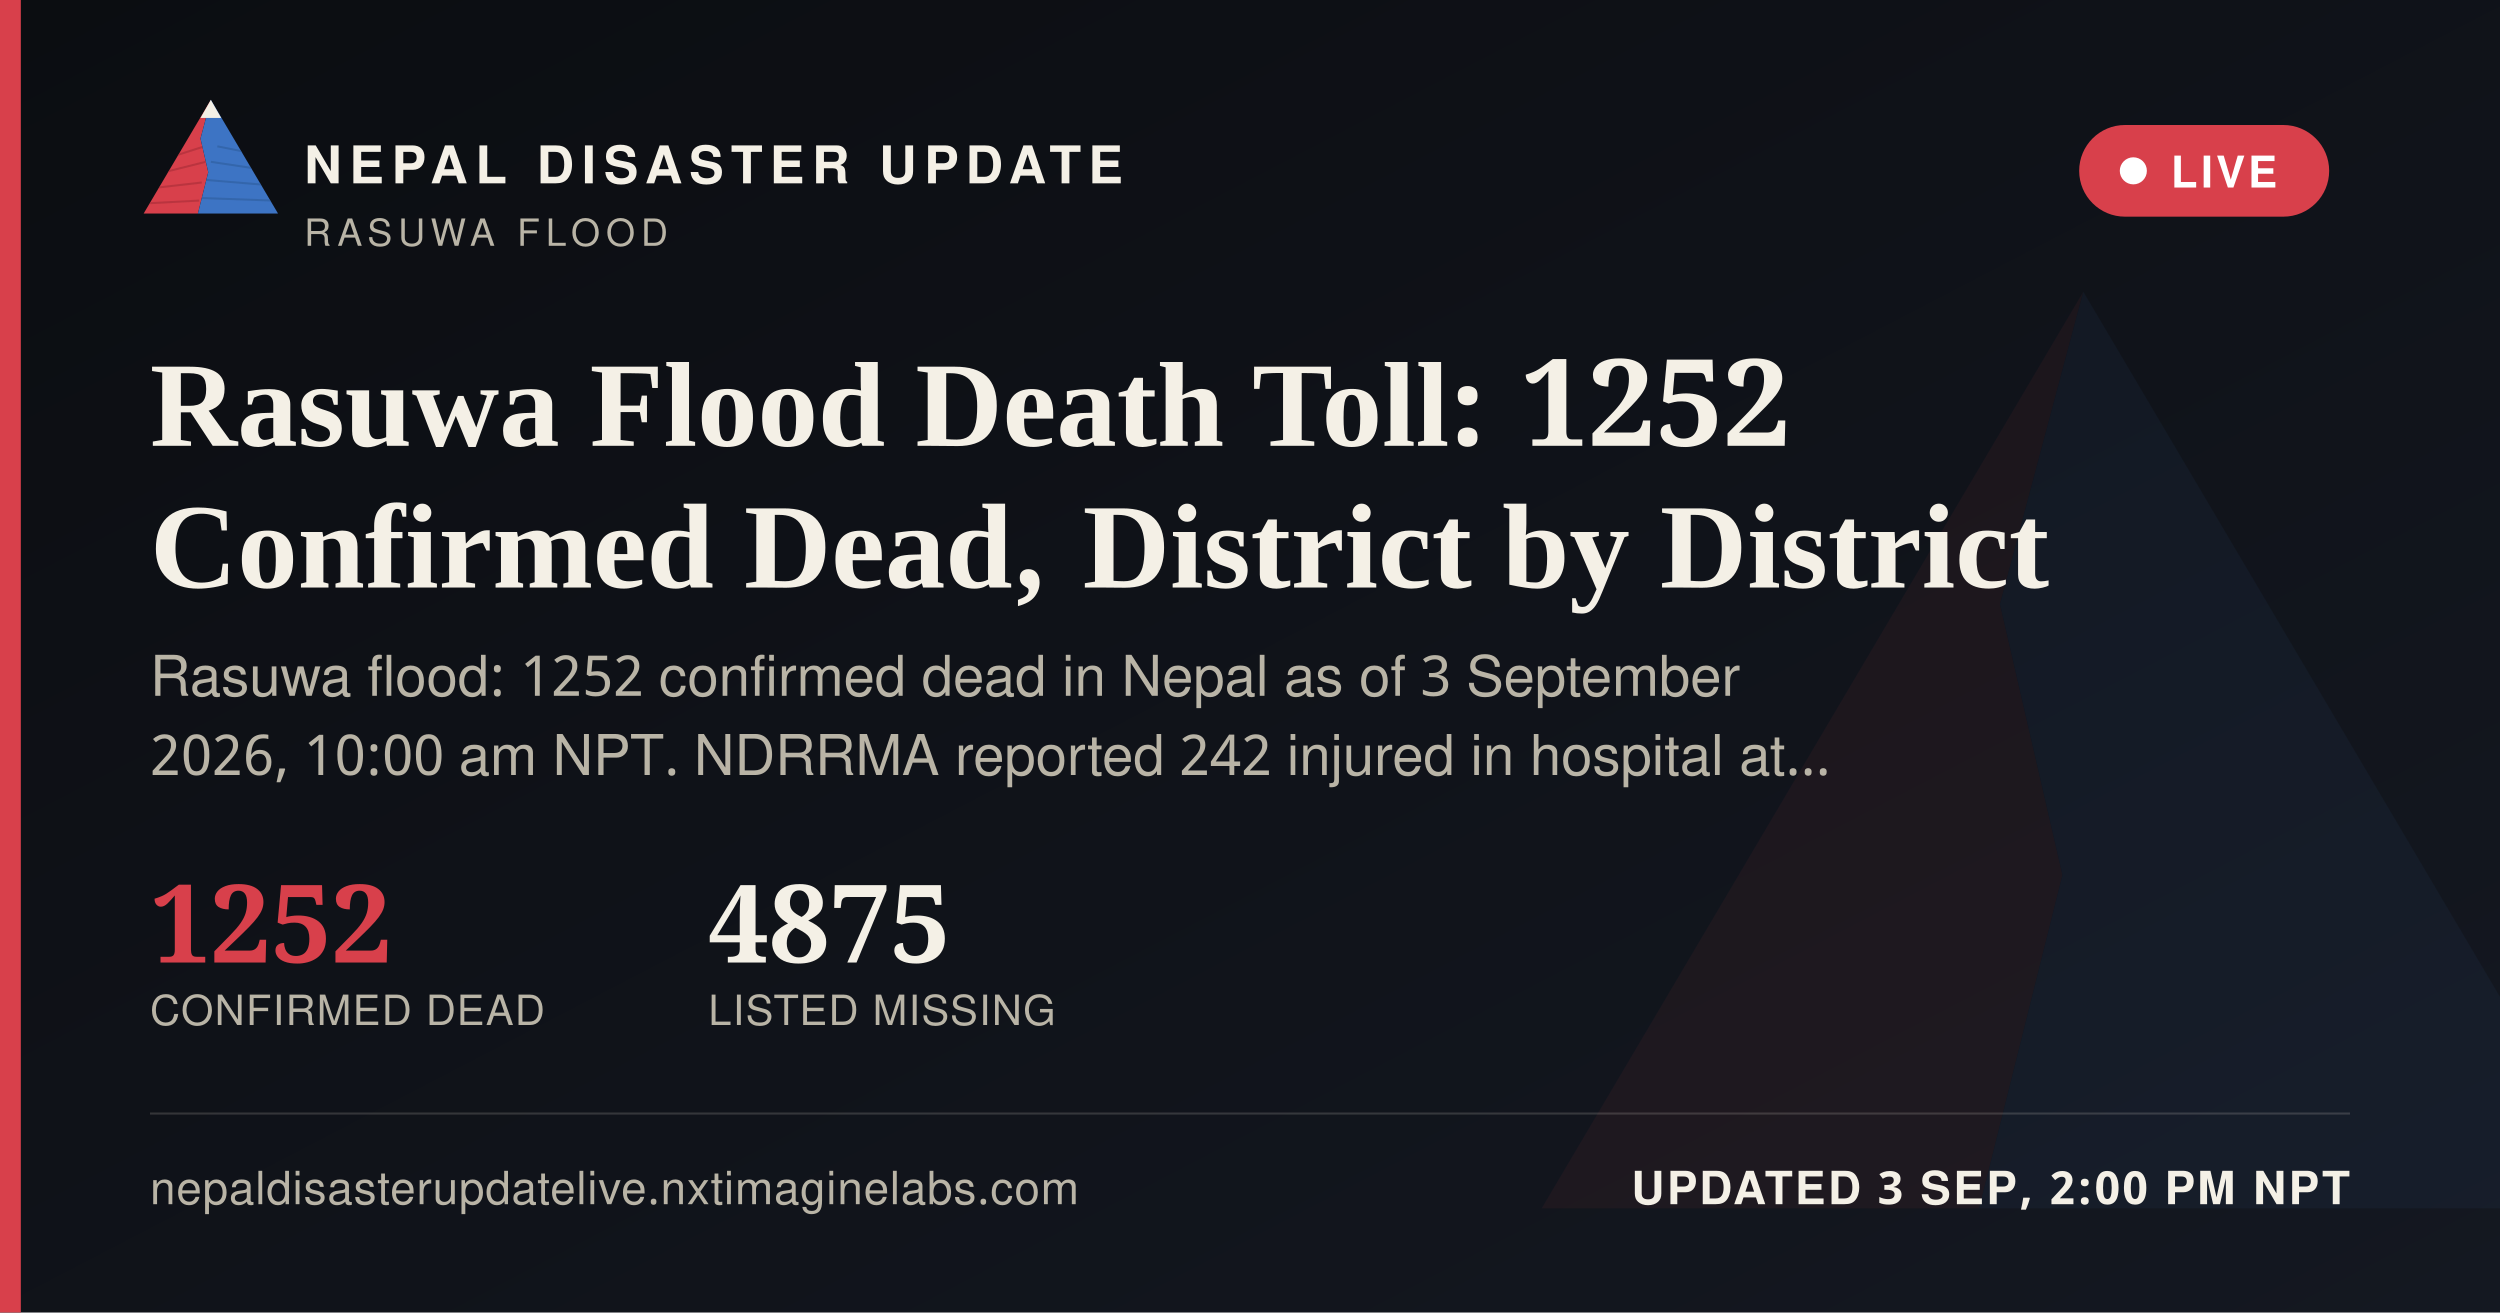
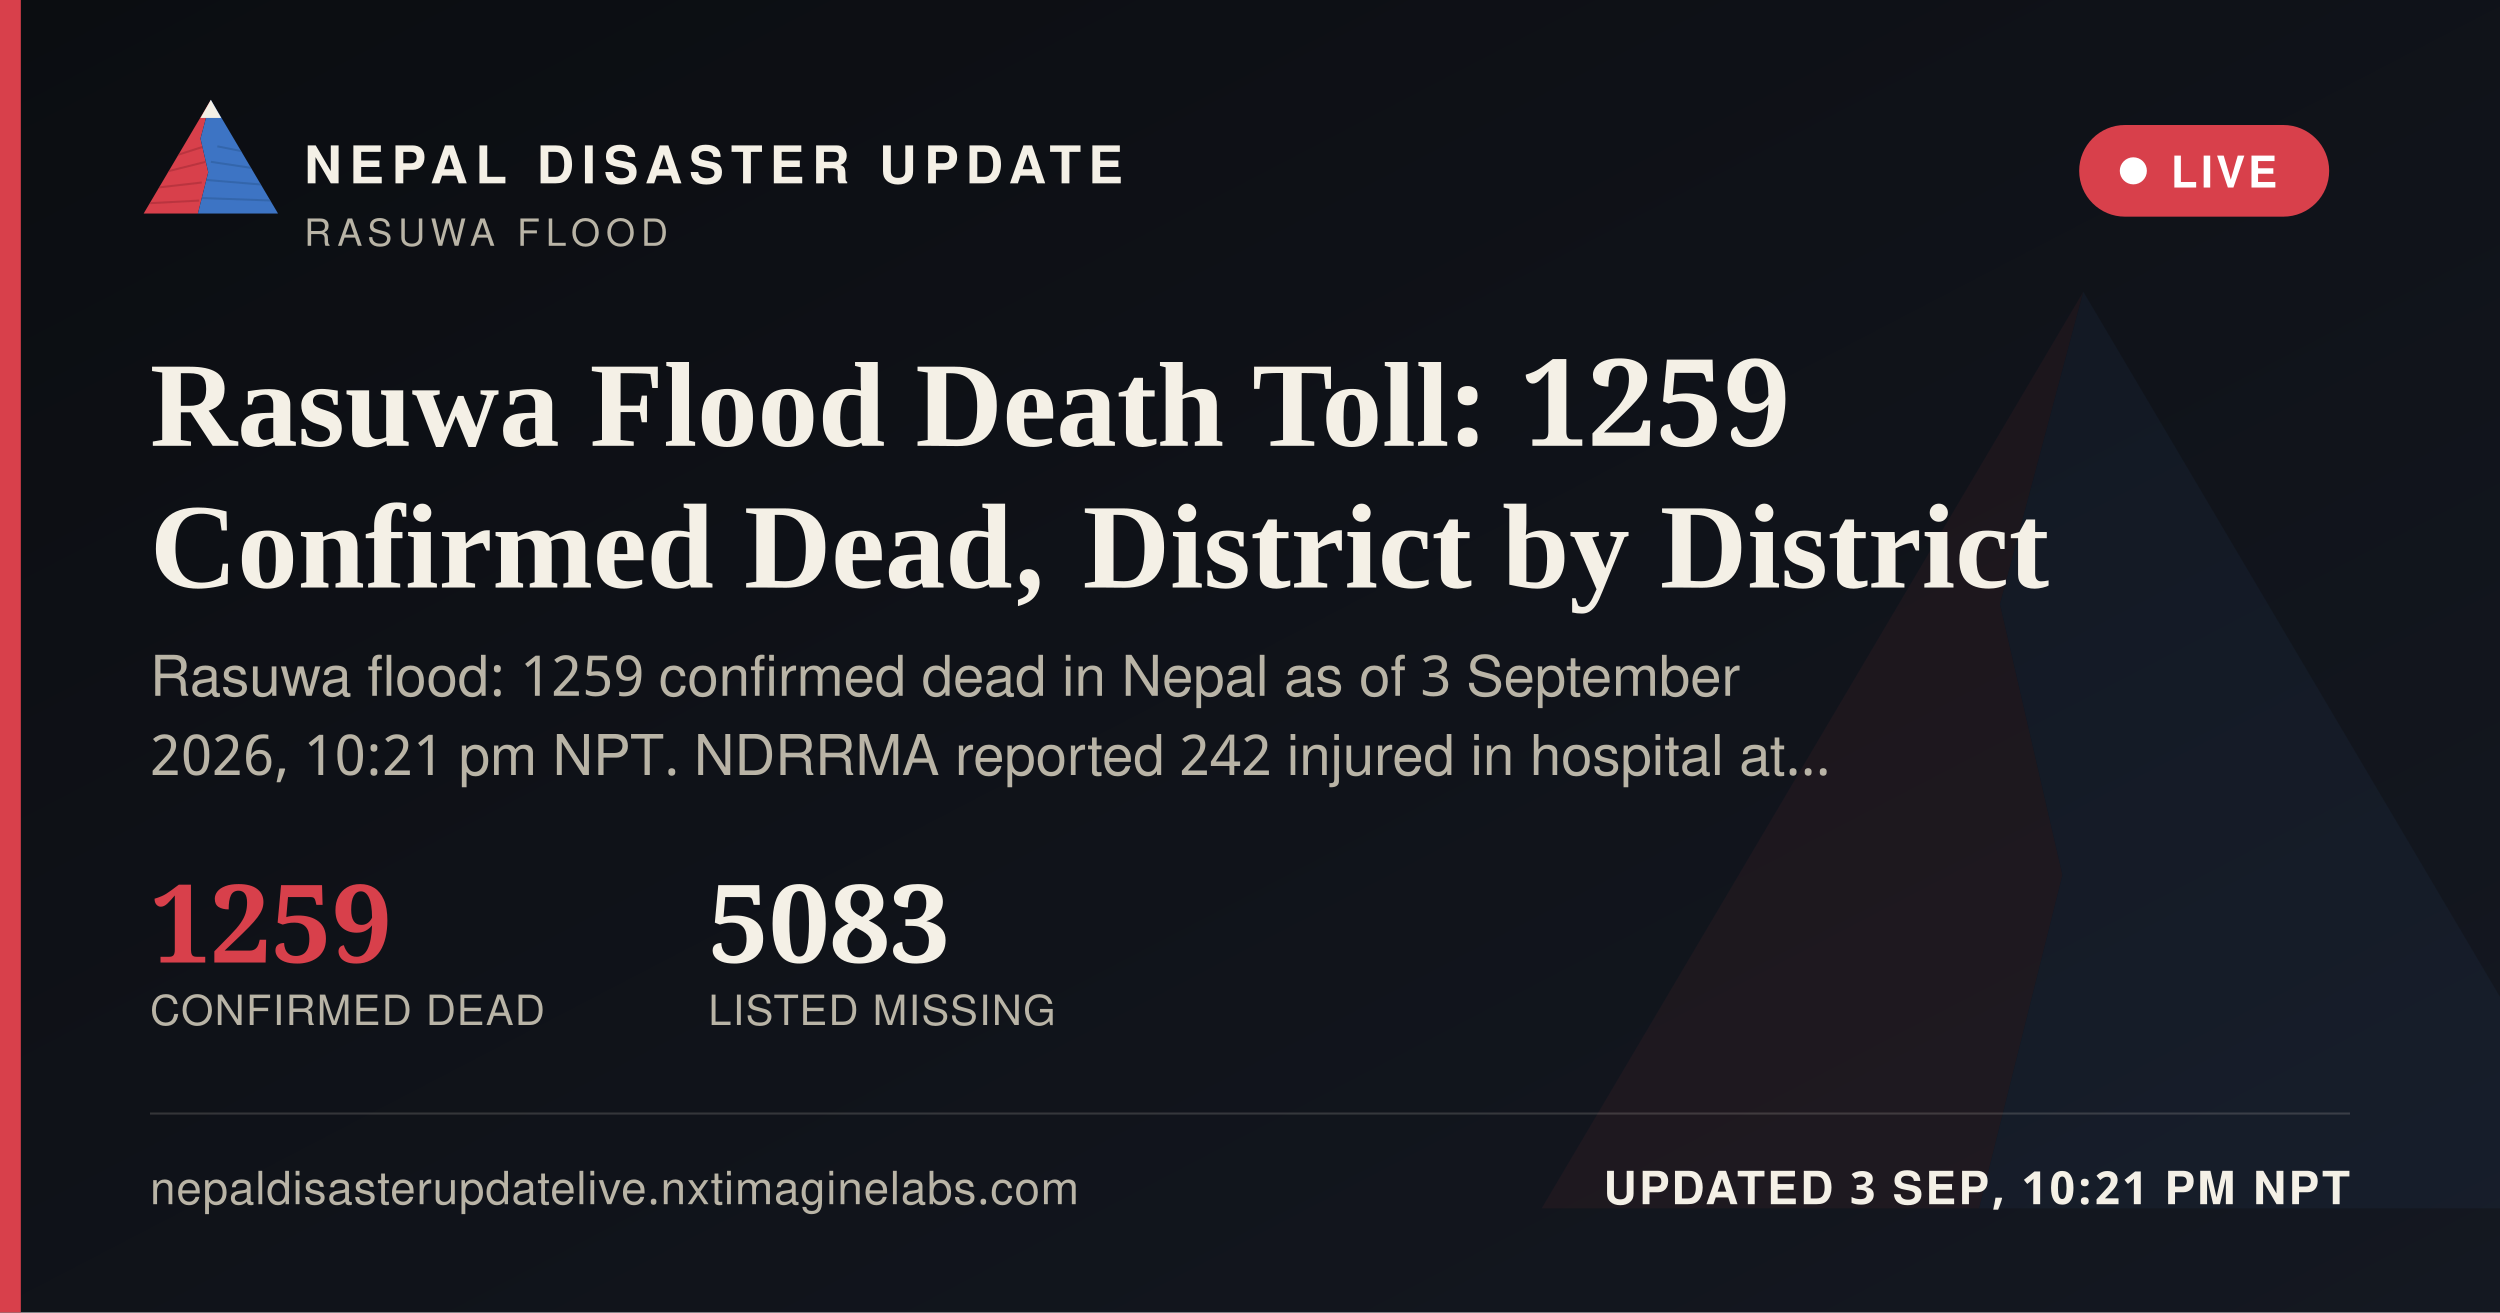
<svg xmlns="http://www.w3.org/2000/svg" width="1200" height="630" viewBox="0 0 1200 630">
  <defs>
    <linearGradient id="ogbg" x1="0" y1="0" x2="1" y2="1">
      <stop offset="0" stop-color="#0B0D11" />
      <stop offset="1" stop-color="#141821" />
    </linearGradient>
  </defs>
  <rect width="1200" height="630" fill="url(#ogbg)" />
  <g transform="translate(700,60) scale(5)" opacity="0.06">
    <polygon points="60,16 52,46 58,72 50,104 8,104" fill="#D8404B" />
    <polygon points="60,16 112,104 50,104 58,72 52,46" fill="#3D74C4" />
  </g>
  <rect x="0" y="0" width="10" height="630" fill="#D8404B" />
  <g transform="translate(64,38) scale(0.62)">
    <g>
      <defs>
        <clipPath id="ogLc">
          <polygon points="60,16 52,46 58,72 50,104 8,104" />
        </clipPath>
        <clipPath id="ogRc">
          <polygon points="60,16 112,104 50,104 58,72 52,46" />
        </clipPath>
      </defs>
      <polygon points="60,16 52,46 58,72 50,104 8,104" fill="#D8404B" />
      <g clip-path="url(#ogLc)" stroke="#A32A34" stroke-width="1.6" fill="none" opacity="0.55">
        <path d="M30,60 L55,52" />
        <path d="M24,72 L56,64" />
        <path d="M18,84 L53,80" />
        <path d="M13,96 L51,94" />
      </g>
      <polygon points="60,16 112,104 50,104 58,72 52,46" fill="#3D74C4" />
      <g clip-path="url(#ogRc)" stroke="#2A5793" stroke-width="1.6" fill="none" opacity="0.5">
        <path d="M65,52 L95,58" />
        <path d="M60,64 L100,70" />
        <path d="M56,78 L104,82" />
        <path d="M52,92 L108,94" />
      </g>
      <polygon points="60,16 52,30 68,30" fill="#F4F0E6" />
    </g>
  </g>
  <text x="146" y="88" font-family="'Public Sans', 'Noto Sans Devanagari', 'Helvetica Neue', Helvetica, Arial, sans-serif" font-size="25" font-weight="800" letter-spacing="3.6" fill="#F4F0E6">NEPAL DISASTER UPDATE</text>
  <text x="146" y="118" font-family="'Public Sans', 'Noto Sans Devanagari', 'Helvetica Neue', Helvetica, Arial, sans-serif" font-size="18" letter-spacing="2.8" fill="#B9B4A6">RASUWA FLOOD</text>
  <g>
    <rect x="998" y="60" width="120" height="44" rx="22" fill="#D8404B" stroke="none" />
    <circle cx="1024" cy="82" r="6.5" fill="#FFFFFF" />
    <text x="1042" y="90" font-family="'Public Sans', 'Noto Sans Devanagari', 'Helvetica Neue', Helvetica, Arial, sans-serif" font-size="21" font-weight="700" letter-spacing="1.6" fill="#FFFFFF">LIVE</text>
  </g>
-   <text x="72" y="214" font-family="Newsreader, 'Noto Serif Devanagari', Georgia, 'Times New Roman', serif" font-size="58" font-weight="600" fill="#F4F0E6">Rasuwa Flood Death Toll: 1252</text>
+   <text x="72" y="214" font-family="Newsreader, 'Noto Serif Devanagari', Georgia, 'Times New Roman', serif" font-size="58" font-weight="600" fill="#F4F0E6">Rasuwa Flood Death Toll: 1259</text>
  <text x="72" y="282" font-family="Newsreader, 'Noto Serif Devanagari', Georgia, 'Times New Roman', serif" font-size="58" font-weight="600" fill="#F4F0E6">Confirmed Dead, District by District</text>
-   <text x="72" y="334" font-family="'Public Sans', 'Noto Sans Devanagari', 'Helvetica Neue', Helvetica, Arial, sans-serif" font-size="27" fill="#B9B4A6">Rasuwa flood: 1252 confirmed dead in Nepal as of 3 September</text>
-   <text x="72" y="372" font-family="'Public Sans', 'Noto Sans Devanagari', 'Helvetica Neue', Helvetica, Arial, sans-serif" font-size="27" fill="#B9B4A6">2026, 10:00 am NPT. NDRRMA reported 242 injured in hospital at…</text>
+   <text x="72" y="334" font-family="'Public Sans', 'Noto Sans Devanagari', 'Helvetica Neue', Helvetica, Arial, sans-serif" font-size="27" fill="#B9B4A6">Rasuwa flood: 1259 confirmed dead in Nepal as of 3 September</text>
+   <text x="72" y="372" font-family="'Public Sans', 'Noto Sans Devanagari', 'Helvetica Neue', Helvetica, Arial, sans-serif" font-size="27" fill="#B9B4A6">2026, 10:21 pm NPT. NDRRMA reported 242 injured in hospital at…</text>
  <g transform="translate(72,462)">
-     <text x="0" y="0" font-family="Newsreader, 'Noto Serif Devanagari', Georgia, 'Times New Roman', serif" font-size="52" font-weight="600" fill="#D8404B">1252</text>
+     <text x="0" y="0" font-family="Newsreader, 'Noto Serif Devanagari', Georgia, 'Times New Roman', serif" font-size="52" font-weight="600" fill="#D8404B">1259</text>
    <text x="0" y="30" font-family="'Public Sans', 'Noto Sans Devanagari', 'Helvetica Neue', Helvetica, Arial, sans-serif" font-size="20" letter-spacing="0.6" fill="#B9B4A6">CONFIRMED DEAD</text>
-     <text x="268" y="0" font-family="Newsreader, 'Noto Serif Devanagari', Georgia, 'Times New Roman', serif" font-size="52" font-weight="600" fill="#F4F0E6">4875</text>
+     <text x="268" y="0" font-family="Newsreader, 'Noto Serif Devanagari', Georgia, 'Times New Roman', serif" font-size="52" font-weight="600" fill="#F4F0E6">5083</text>
    <text x="268" y="30" font-family="'Public Sans', 'Noto Sans Devanagari', 'Helvetica Neue', Helvetica, Arial, sans-serif" font-size="20" letter-spacing="0.6" fill="#B9B4A6">LISTED MISSING</text>
  </g>
  <rect x="72" y="534" width="1056" height="1" fill="rgba(244,240,230,0.16)" />
  <text x="72" y="578" font-family="'Public Sans', 'Noto Sans Devanagari', 'Helvetica Neue', Helvetica, Arial, sans-serif" font-size="22" fill="#B9B4A6" letter-spacing="0.4">nepaldisasterupdatelive.nxtimaginelabs.com</text>
-   <text x="1128" y="578" text-anchor="end" font-family="'Public Sans', 'Noto Sans Devanagari', 'Helvetica Neue', Helvetica, Arial, sans-serif" font-size="22" font-weight="700" letter-spacing="1.2" fill="#F4F0E6">UPDATED 3 SEP, 2:00 PM NPT</text>
+   <text x="1128" y="578" text-anchor="end" font-family="'Public Sans', 'Noto Sans Devanagari', 'Helvetica Neue', Helvetica, Arial, sans-serif" font-size="22" font-weight="700" letter-spacing="1.2" fill="#F4F0E6">UPDATED 3 SEP, 10:21 PM NPT</text>
</svg>
